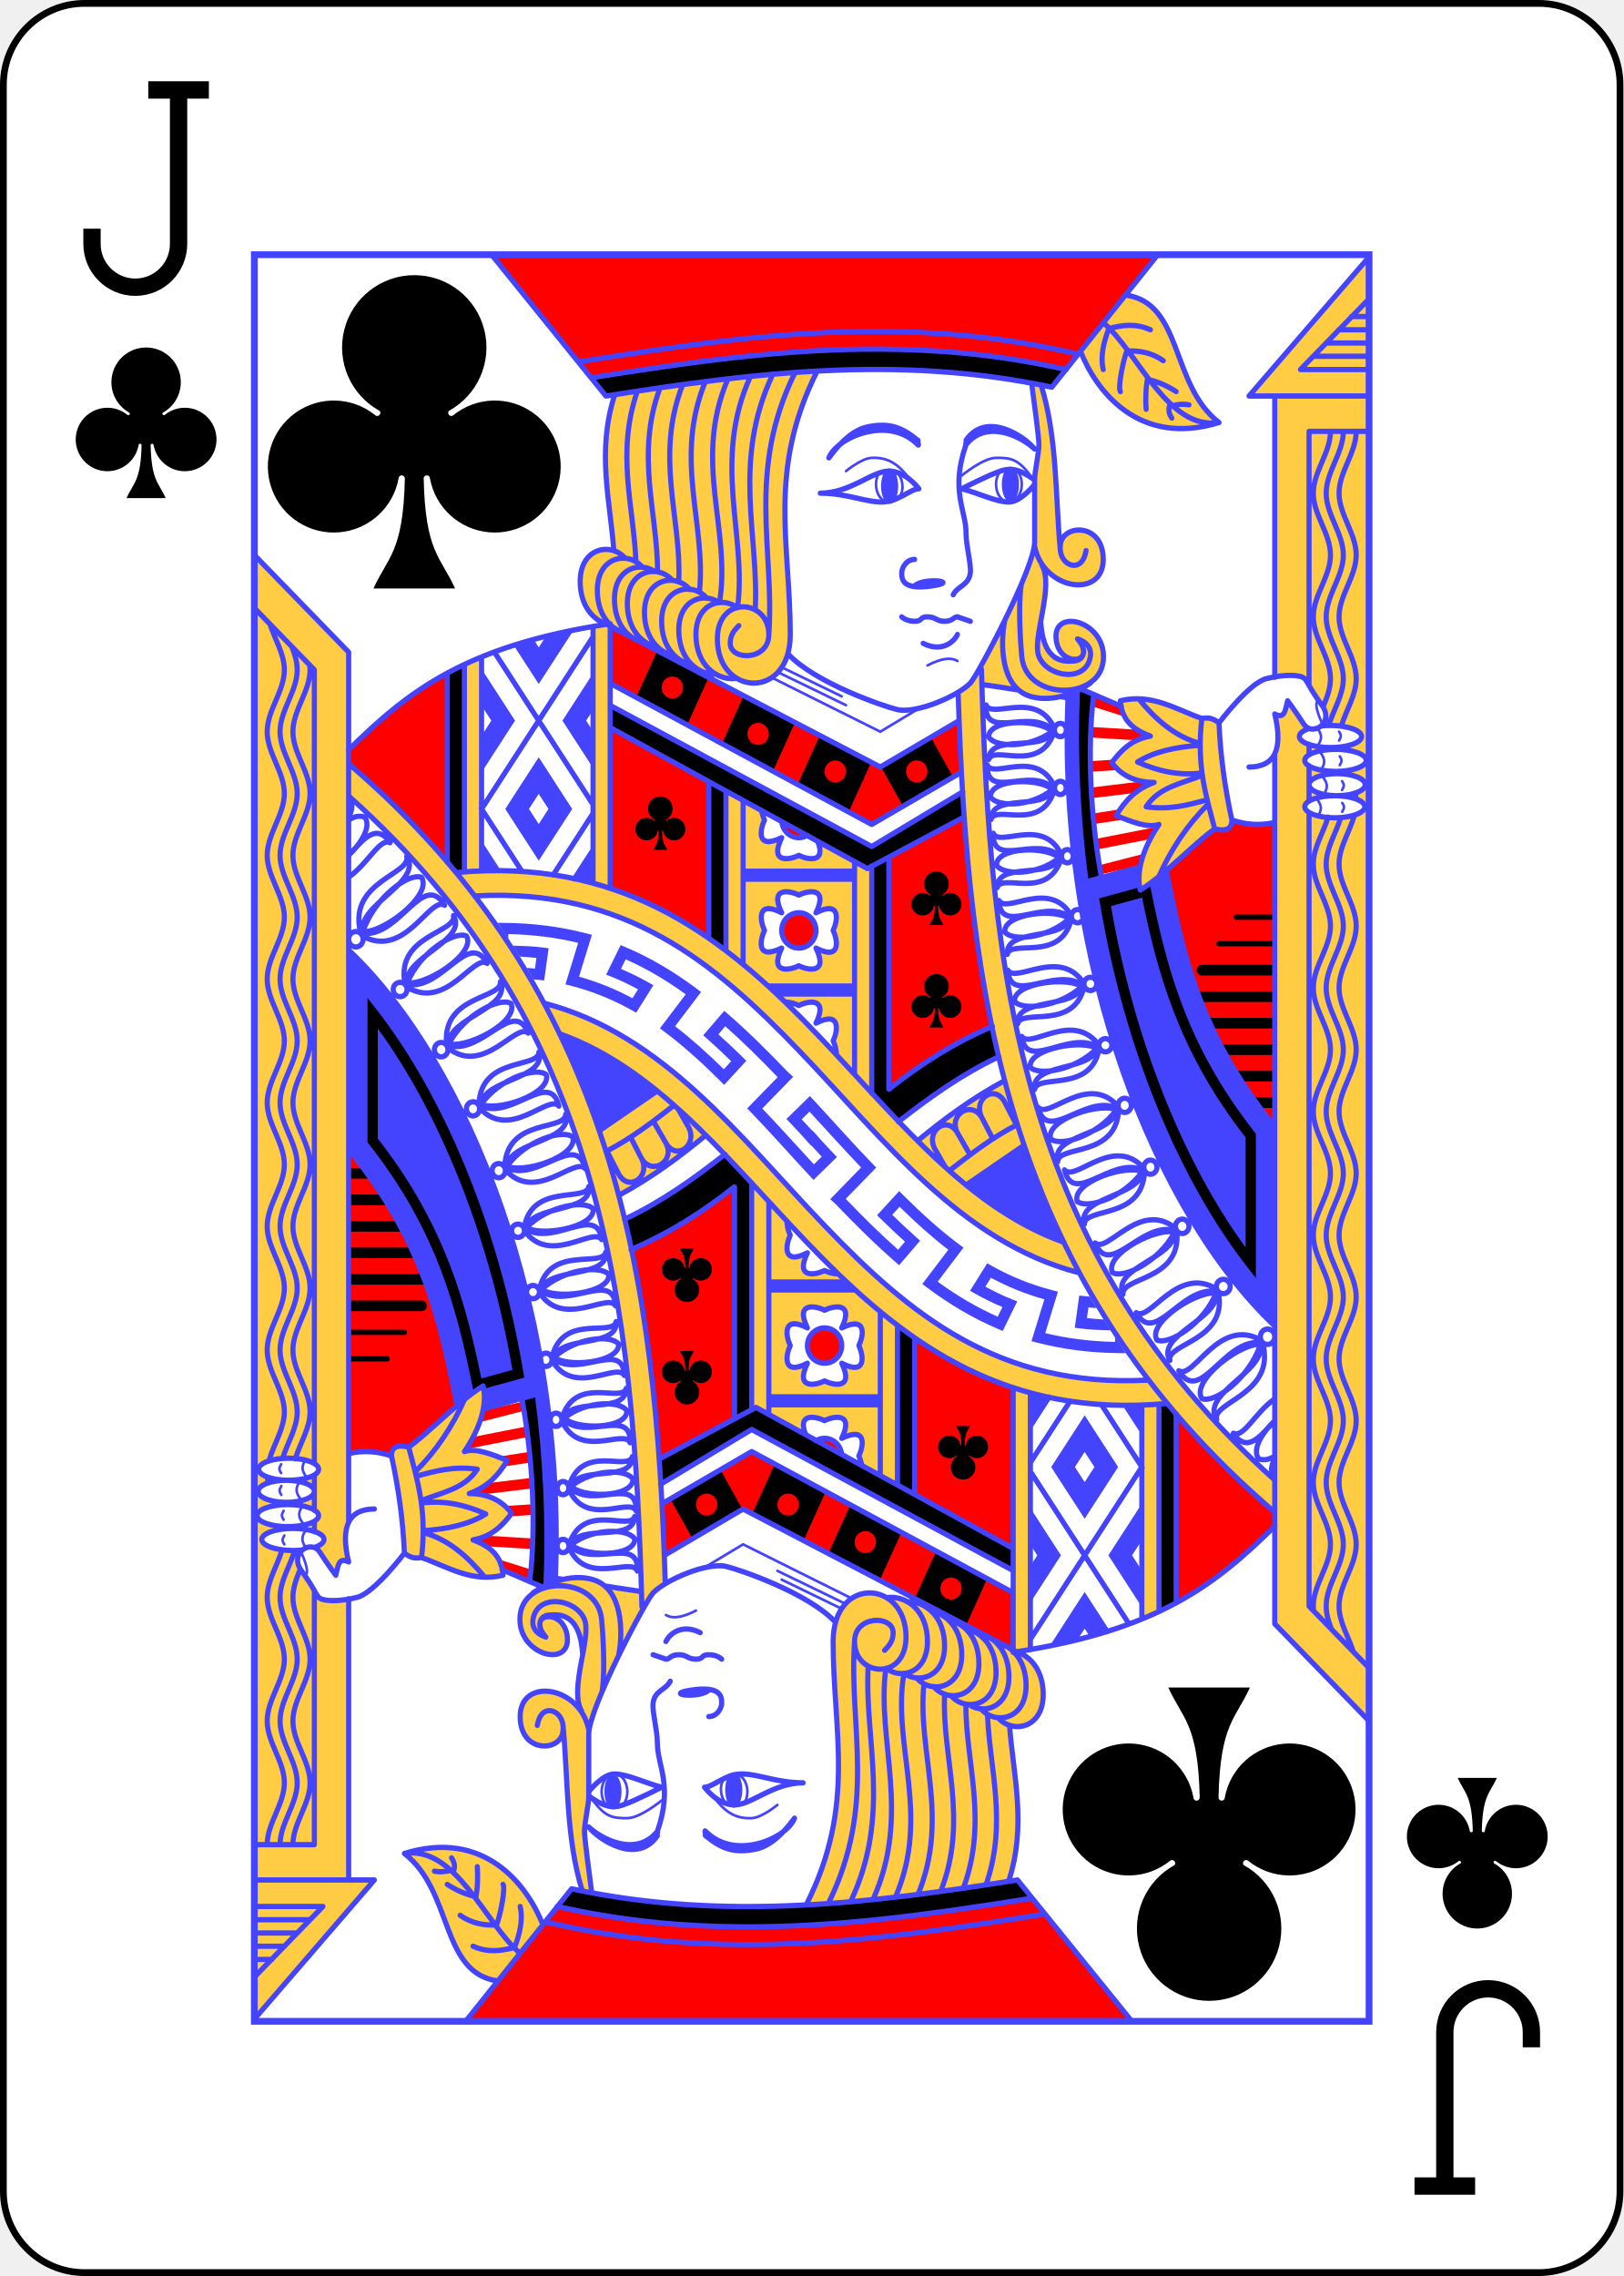
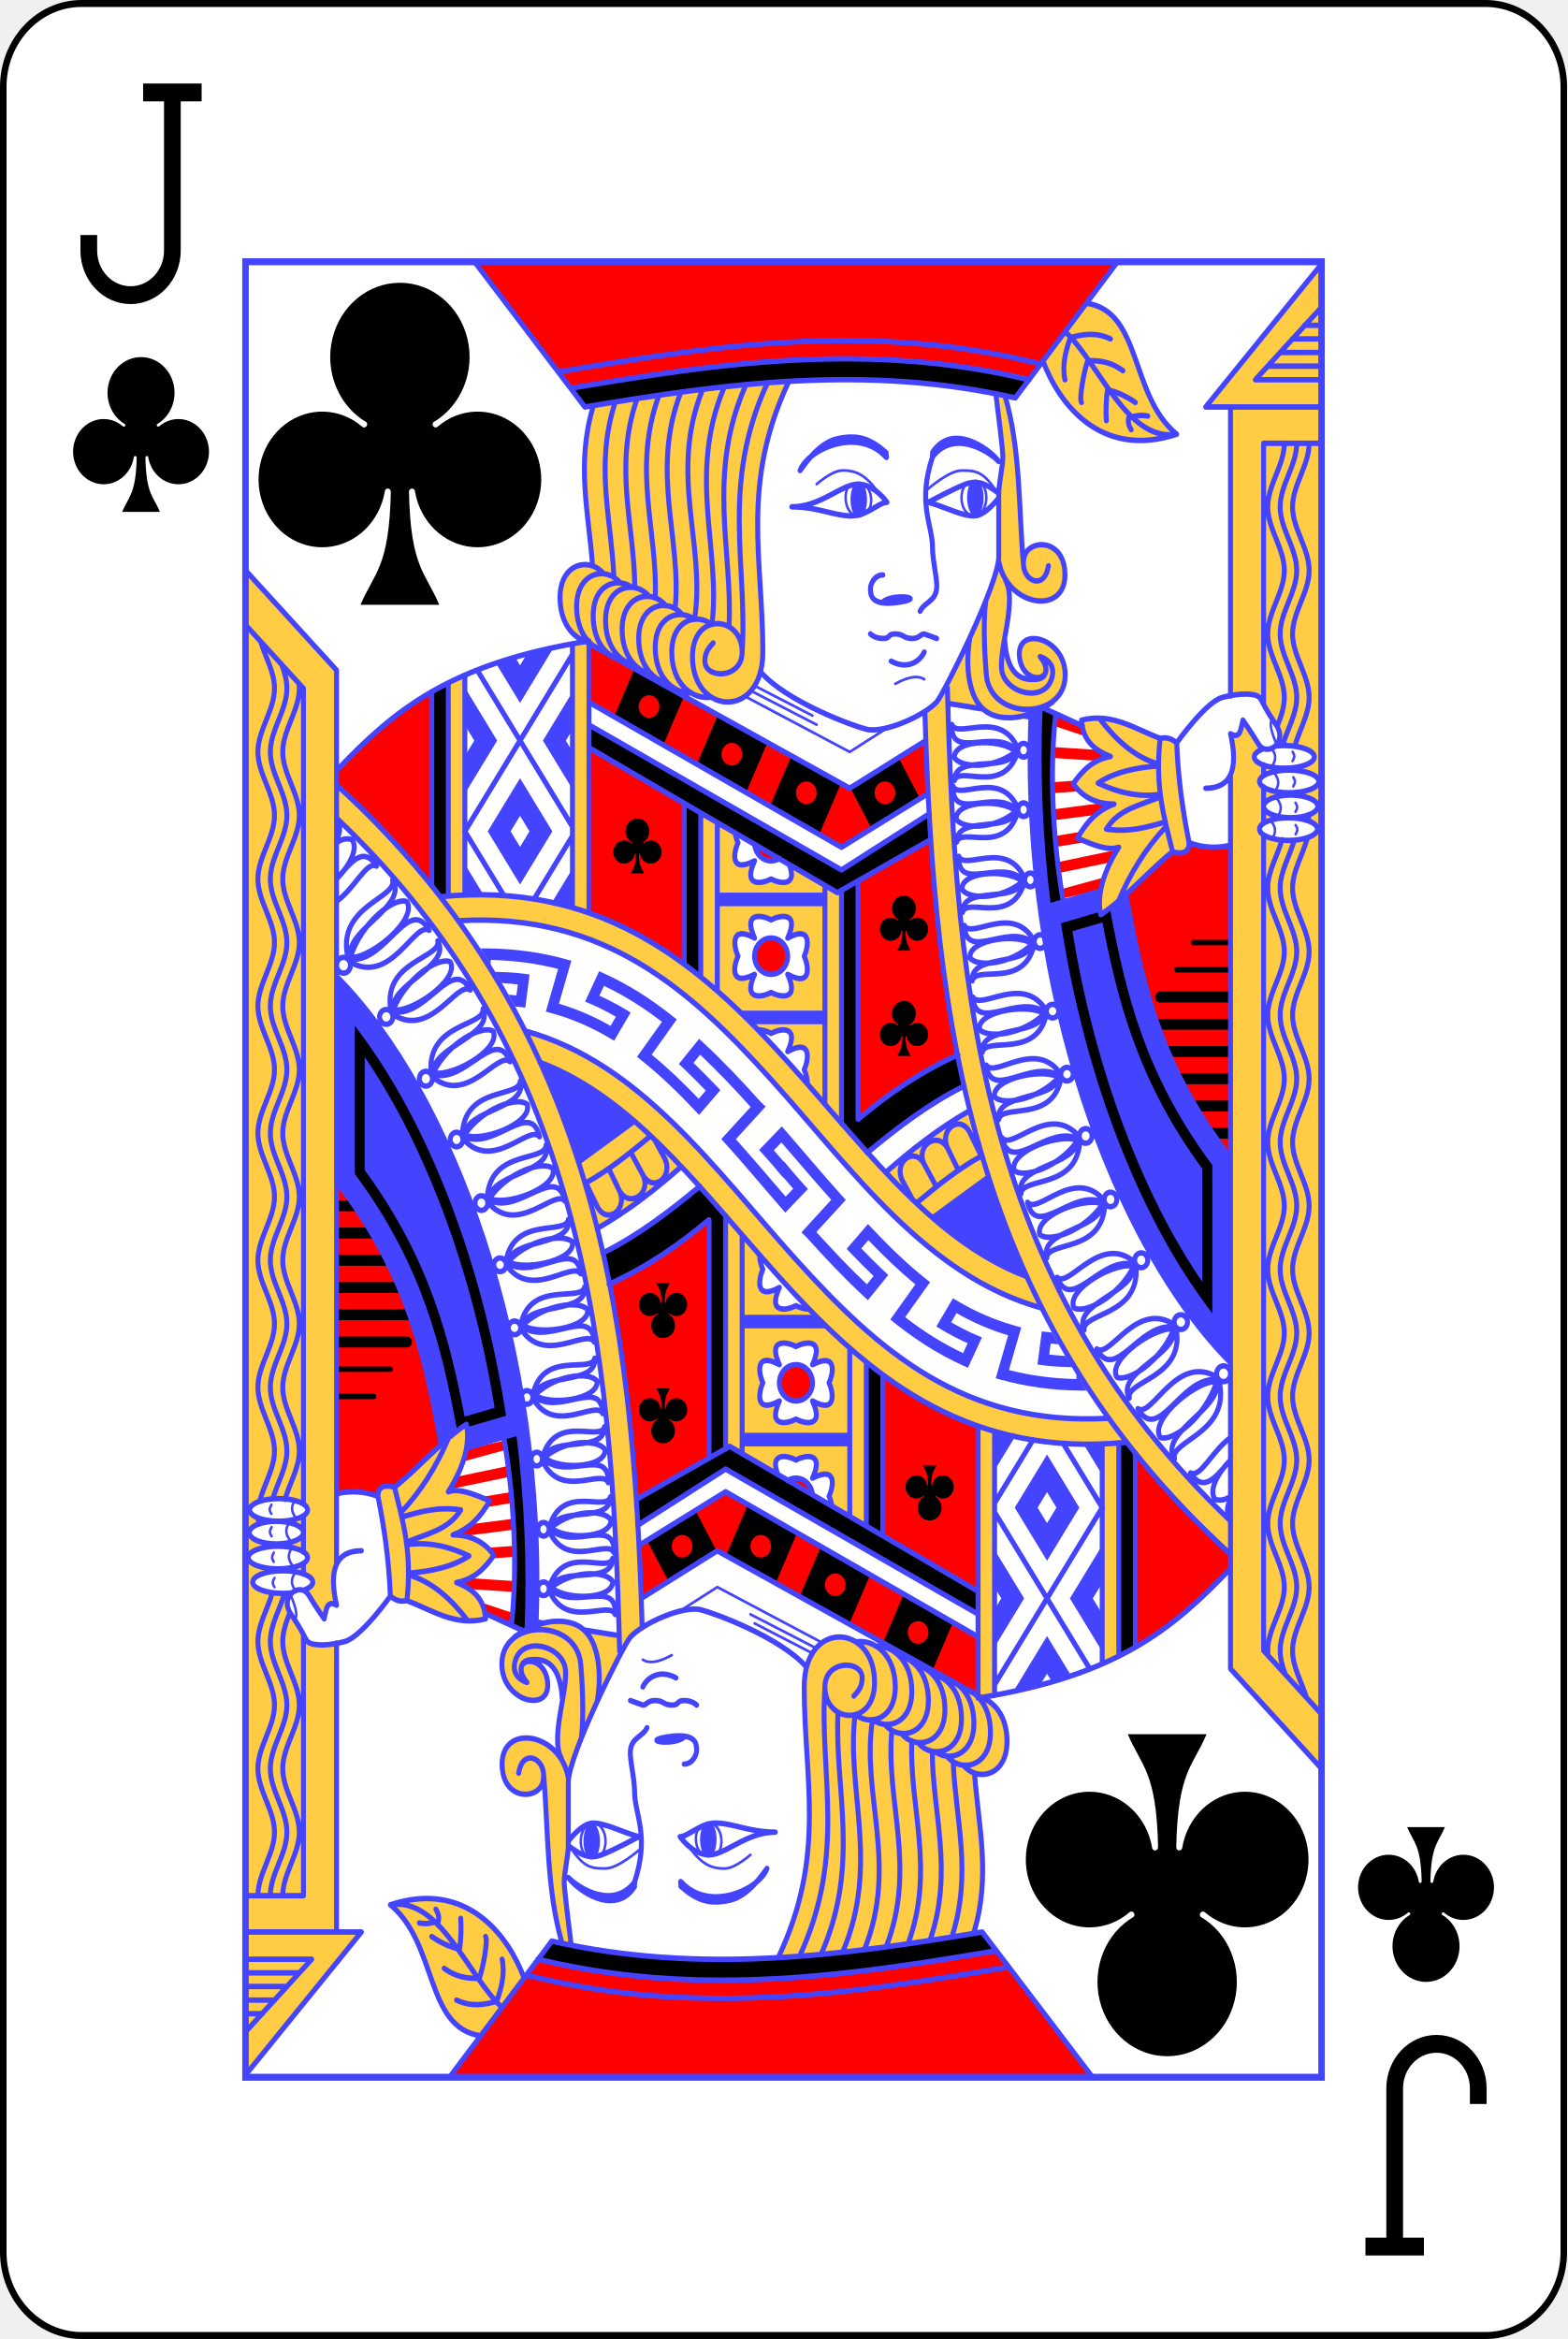
- <svg xmlns="http://www.w3.org/2000/svg" xmlns:xlink="http://www.w3.org/1999/xlink" class="card" face="JC" height="0.75in" preserveAspectRatio="none" viewBox="-120 -168 240 336" width="0.535in">
+ <svg xmlns="http://www.w3.org/2000/svg" xmlns:xlink="http://www.w3.org/1999/xlink" class="card" face="JC" height="1in" preserveAspectRatio="none" viewBox="-120 -168 240 336" width="0.67in">
  <defs>
    <rect id="XCJ" width="164.8" height="260.8" x="-82.4" y="-130.4" />
  </defs>
  <symbol id="VCJ" viewBox="-500 -500 1000 1000" preserveAspectRatio="xMinYMid">
    <path d="M50 -460L250 -460M150 -460L150 250A100 100 0 0 1 -250 250L-250 220" stroke="black" stroke-width="80" stroke-linecap="square" stroke-miterlimit="1.5" fill="none" />
  </symbol>
  <symbol id="SCJ" viewBox="-600 -600 1200 1200" preserveAspectRatio="xMinYMid">
    <path d="M30 150C35 385 85 400 130 500L-130 500C-85 400 -35 385 -30 150A10 10 0 0 0 -50 150A210 210 0 1 1 -124 -51A10 10 0 0 0 -110 -65A230 230 0 1 1 110 -65A10 10 0 0 0 124 -51A210 210 0 1 1 50 150A10 10 0 0 0 30 150Z" fill="black" />
  </symbol>
  <symbol id="CJ1" preserveAspectRatio="none" viewBox="0 0 1300 2000">
    <g transform="scale(-1,1)translate(-1300,0)">
      <path fill="#FC4" d="M0,2.5V1660l110,-110 -0.018,-126.234c105.296,-87.528 180.255,-182.163 233.801,-282.25 -1.872,3.513 -3.775,7.049 -5.742,10.635 139.339,-34.523 228.763,-151.939 326.875,-251.219 98.724,-99.899 202.374,-184.191 377.621,-174.982 7.526,-8.934 14.813,-17.827 21.885,-26.592 -4.277,-0.38 -8.507,-0.689 -12.711,-0.965 1.155,0.06 2.313,0.123 3.467,0.182l-0.381,-234.674c-6.481,-3.039 -12.977,-5.812 -19.758,-8.469l0.096,242.092c0.691,0.036 1.383,0.073 2.074,0.109 -159.047,-6.045 -265.297,63.26 -356.08,148.363 22.003,-20.658 44.856,-40.363 69.137,-58.227l-0.137,-180.627c-13.882,7.38 -27.815,14.802 -41.711,22.193 -0.636,3.926 -2.025,7.877 -3.418,10.664 5,10 10.599,34.355 -20,20 15,30 -10,25 -20,20 -9.483,4.741 -32.455,9.483 -22.014,-15.623l29.811,-16.09C643.528,663.861 614.288,679.411 585,695l-5.035,-2.801 0.258,256.52c-29.078,30.451 -58.047,60.053 -88.42,86.33 11.695,-10.162 23.153,-20.849 34.416,-31.988 -30.273,-24.218 -62.124,-47.482 -101.275,-67.924 -6.813,24.55 -14.315,48.867 -22.598,73.062l67.293,44.893 0.184,0.16c-34.985,27.602 -72.212,50.297 -113.846,64.631 95.578,-192 116.201,-403.263 123.262,-622.42 -17.428,-7.747 -13.268,-13.828 -27.006,-26.035 0.041,-0.67 0.071,-1.285 0.117,-1.984C431.014,428.206 390,348.455 390,325v-70c0,-10 -5,-30 -5,-40 0,-10 10,-80 10,-80l-10,5C363.674,200.667 366.173,265.689 360.268,329.611 360,304.999 310,301.729 310,345c0,37.916 49.696,36.786 71.482,5.906 -8.809,15.273 -2.759,42.101 1.586,64.871C380.073,463.281 354.797,460.347 345,460 338.205,459.759 334.498,456.651 333.396,452.396 337.372,463.072 362.419,459.759 365,435c3.774,-36.204 -60,-20 -55,25 1.226,11.03 7.257,19.357 15.369,24.953 0,0 34.631,25.047 69.631,15.047 5.769,-1.648 10.586,-4.383 14.627,-7.611 15.899,-2.121 31.18,-4.404 41.859,-5.875C441.169,824.334 402.388,1133.537 110,1387.199l-0.021,15.73 -0.119,-838.238c-4.802,-9.885 -4.813,-24.568 -0.006,-44.078v-0.541C97.595,526.439 97.524,513.807 95,505c0,0 -8.695,11.232 -18.695,26.232 -1.838,2.756 -4.227,4.45 -6.809,5.268l1.877,0.395c6.157,2.24 9.932,5.263 9.932,8.59 0,6.904 -16.254,12.5 -36.305,12.5 -20.051,0 -36.305,-5.596 -36.305,-12.5 0,-6.904 16.254,-12.5 36.305,-12.5 3.53,0 6.943,0.173 10.17,0.496l1.066,0.225C50.314,529.013 47.518,519.976 55,510c15,-20 16.464,-26.464 20,-30 4.147,-4.147 18.62,-4.842 34.848,-2.109L109.803,160H140ZM284.047,45.688C216.752,54.569 232.09,147.182 175,190 268.311,217.993 318.087,154.564 336.516,109.393ZM640,125c63.111,116.225 35,199.881 35,305 0,39.694 23.81,56.979 46.227,54.82 43.937,-3.506 110.424,-43.307 166.375,-66.15C905,414.024 920,397.306 920,370 920,360 915,329.999 880.729,334.992 885.775,268.892 906.967,202.614 865,125Zm249.127,293.311 -4.094,2.037 0.08,296.918c6.692,-2.108 13.377,-4.054 20.031,-5.891l-0.412,-290.592c-5.307,-0.83 -10.441,-1.647 -15.605,-2.473zM340,435c-2.607,2.939 -4.409,5.635 -5.553,8.07C335.618,440.293 337.494,437.506 340,435Zm-69.898,67.754C242.496,502.999 219.375,516.875 195,525c-5.603,-0.617 -10.988,-1.7 -20,5 -1.704,40.187 -7.501,76.003 -15,110 0.007,9.98 6.643,13.344 20,10 25.063,17.576 57.075,51.196 86.773,69.311C271.761,699.112 264.289,672.697 245,645c12.993,4.354 31.508,-2.847 50,-10C284.062,617.311 271.314,604.685 250.615,597.463 273.77,597.431 289.967,588.449 300,575c-10.786,-14.059 -23.418,-26.339 -45,-30 18.668,-6.676 33.492,-17.007 35,-40 -6.919,-1.633 -13.528,-2.303 -19.898,-2.246zM39.143,560A35.858,12.5 0 0 1 75,572.5 35.858,12.5 0 0 1 39.143,585 35.858,12.5 0 0 1 3.283,572.5 35.858,12.5 0 0 1 39.143,560Zm-1.885,27.5A32.742,12.5 0 0 1 70,600 32.742,12.5 0 0 1 37.258,612.5 32.742,12.5 0 0 1 4.516,600 32.742,12.5 0 0 1 37.258,587.5ZM40,612.5A35,12.5 0 0 1 75,625 35,12.5 0 0 1 40,637.5 35,12.5 0 0 1 5,625 35,12.5 0 0 1 40,612.5ZM650.322,721.221C655.391,721.25 661.25,723.125 665,725c10,-5 35,-10 20,20 30,-15 25,10 20,20 5,10 10.599,34.355 -20,20 15,30 -10,25 -20,20 -10,5 -35,10 -20,-20 -30,15 -25,-10 -20,-20 -5,-10 -10,-35 20,-20 -9.375,-18.75 -3.125,-23.828 5.322,-23.779zm0,125C655.391,846.25 661.25,848.125 665,850c3.933,-1.966 10.187,-3.932 15.414,-3.77l-14.746,14.529c0.951,-0.927 1.915,-1.84 2.869,-2.764 -4.868,4.706 -9.696,9.448 -14.488,14.221 0.146,-0.145 0.29,-0.292 0.436,-0.438l-33.262,32.771C621.282,899.512 623.141,893.719 625,890c-5,-10 -10,-35 20,-20 -9.375,-18.75 -3.125,-23.828 5.322,-23.779z" />
    </g>
  </symbol>
  <symbol id="CJ2" preserveAspectRatio="none" viewBox="0 0 1300 2000">
    <g transform="scale(-1,1)translate(-1300,0)">
      <path fill="red" d="M246.471 0L370 150C550.66 112.534 721.908 134.3 890 160L1023.334 0L246.471 0zM884.787 420.898L570 580L478.186 527.742C477.311 547.675 476.399 567.389 475.531 586.553L580 645L885.053 485.211L885 484.4L884.787 420.898zM1075.055 473.844L1075.32 687.189C1109.08 648.912 1146.956 612.04 1189.938 576.455L1190.027 559.941C1155.227 527.288 1121.143 497.912 1075.055 473.844zM320.646 499.514L289.023 509.168L284.645 523.051L322.646 511.449L320.646 499.514zM324.117 534.629L270.094 537.807L259.85 544.922L270.727 549.791L325.303 546.582L324.117 534.629zM884.986 535.115L770.229 596.584L769.914 773.785C804.764 750.445 842.746 730.781 885.102 717.271L884.986 535.115zM297.209 571.627C296.62 574.304 294.729 582.004 293.547 583.42L325.326 585.406L325.334 573.385L297.209 571.627zM293.547 583.42L292.908 583.381C293.076 583.756 293.296 583.72 293.547 583.42zM257.619 594.891C251.588 594.981 268.515 606.482 272.211 609.242L324.252 615.365L324.727 603.338L263.561 596.143C260.639 595.249 258.736 594.874 257.619 594.891zM290.627 627.969C303.058 631.627 278.648 639.283 284.449 639.176L321.365 644.721L322.834 632.807L290.627 627.969zM472.061 636.488C466.166 717.611 456.427 797.028 439.416 874.025C484.625 892.37 523.754 916.873 559.771 944.51L559.783 681.676L472.061 636.488zM160 640C143.42 645.561 126.963 646.415 110.311 642.5L110.156 986.6C198.984 880.847 217.435 789.003 236.426 697.018C216.343 680.41 196.64 661.669 180 650C166.643 653.344 160.007 649.98 160 640zM684.895 642.074L654.932 657.285C657.889 659.011 661.329 660 665 660C675.345 660 683.857 652.145 684.895 642.074zM247.631 647.906L254.496 661.428L318.041 673.523L318.938 661.48L247.631 647.906zM262.609 678.219L266.17 691.477L313.281 701.51L315.637 691.475L262.609 678.219zM665 745A20 20 0 0 0 645 765A20 20 0 0 0 665 785A20 20 0 0 0 685 765A20 20 0 0 0 665 745z" />
    </g>
  </symbol>
  <symbol id="CJ3" preserveAspectRatio="none" viewBox="0 0 1300 2000">
    <g transform="scale(-1,1)translate(-1300,0)">
      <path fill="#44F" d="M599.754,695h130.337l-0.205,15H600.164ZM599.754,825h103.859l-15.189,15h-87.849zM905.094,474.104l-0.1,41.316 8.055,12.08 -8.111,12.168 -0.1,41.611 35.854,-53.779zM1034.615,469.539 995.975,527.5 1035,586.037 1034.863,544.369 1023.617,527.5 1034.752,510.799ZM927.453,424.717l40.881,61.32 29.141,-43.711 -23.674,-5.953 -5.467,8.201 -7.668,-11.506zM968.334,568.963 929.309,627.5 968.334,686.037 987.846,656.77 1007.357,627.5 987.846,598.23Zm0,41.463 0.375,0.562 11.006,16.512 -11.006,16.512 -0.375,0.562L956.951,627.5ZM904.986,711.417c6.917,-1.744 13.964,-3.413 21.508,-4.781l-21.22,-31.594zM1016.282,697.266 1035,668.943l0.136,28.572c-6.24,-0.106 -12.531,-0.21 -18.854,-0.249zM355.942,1117.82c17.996,-36.037 33.178,-72.46 46.355,-109.484l67.413,44.868c-34.97,27.774 -72.264,50.526 -113.768,64.617zM998.835,782.289c-12.064,0.257 -24.521,0.617 -35.749,2.09l-6.264,0.822 5.176,36.404 5.926,-0.549c2.12,-0.196 4.247,-0.385 6.382,-0.564l7.837,-13.064c-3.163,0.24 -6.295,0.505 -9.424,0.771l-1.711,-12.023c6.353,-0.703 12.818,-1.261 19.418,-1.62l25.792,-38.153 -6.244,0.031c-35.369,0.173 -67.446,4.464 -97.201,11.936l-6.443,1.617 15.004,47.361c-22.248,6.063 -42.873,14.283 -62.326,24.422l-6.484,-10.062c10.007,-5.255 20.196,-10.129 30.734,-14.184l6.453,-2.482 -16.92,-33.457 -5.346,2.197c-29.992,12.327 -57.417,28.353 -83.215,47.127L779,834.713l30.283,38.77c-19.261,14.385 -37.967,30.71 -56.785,48.676l-8.586,-9.092c9.248,-8.733 18.515,-17.2 27.775,-25.191l4.789,-4.133 -24.512,-27.721 -4.666,3.934c-23.766,20.027 -46.627,42.187 -69.652,65.48l-6.053,5.275 36.041,35.895c-19.627,19.928 -39.408,41.356 -60.193,63.215l-9.139,-8.662c5.407,-5.58 10.742,-11.155 15.857,-16.631l4.268,-4.566 -9.135,-8.533 -4.266,4.566c-6.536,6.996 -13.086,13.999 -20.012,20.99l-4.496,4.539 27.387,25.959 4.301,-4.496c24.08,-25.18 46.478,-49.853 68.615,-72.064l4.412,-4.428 -35.529,-35.387c20.304,-20.457 40.44,-39.891 61.051,-57.586l8.035,9.088c-9.373,8.221 -18.736,16.745 -28.057,25.664l-4.486,4.293 25.793,27.316 4.547,-4.398c21.802,-21.086 43.159,-39.847 65.184,-55.799l5.25,-3.803 -30.105,-38.541c21.998,-15.54 45.136,-28.915 70.021,-39.631l5.494,10.865c-10.953,4.536 -21.63,9.585 -31.916,15.238l-5.875,3.229 20.051,31.104 5.096,-2.771c21.955,-11.94 45.269,-21.298 70.961,-27.719l6.451,-1.611 -14.881,-46.979c25.176,-5.853 52.104,-9.35 81.473,-9.92l0.029,5.027M-10,1670 110,1550M340,490c3.259,72.689 0.133,146.002 -10,220l-63.003,-16.796c1.771,9.448 1.717,18.248 -0.224,26.106 -10.168,-6.202 -20.607,-14.221 -30.633,-22.529 -18.706,92.222 -37.156,184.066 -125.984,289.528l0.005,225.474C248.841,1085.098 364.64,805.808 350.936,497.821M428.258,260a10,20 0 0 1 -10,20 10,20 0 0 1 -10,-20 10,20 0 0 1 10,-20 10,20 0 0 1 10,20zM569.129,262.032a10,20 0 0 1 -10,20 10,20 0 0 1 -10,-20 10,20 0 0 1 10,-20 10,20 0 0 1 10,20z" />
    </g>
  </symbol>
  <symbol id="CJ4" preserveAspectRatio="none" viewBox="0 0 1300 2000">
    <g transform="scale(-1,1)translate(-1300,0)">
      <path fill="black" d="M585,695 472.144,635.82c0.731,-9.553 1.333,-18.454 1.721,-27.602L580,670 885.039,509.676l-0.052,25.052zM439.549,873.41c-2.199,11.53 -4.911,23.275 -7.841,34.769 43.85,19.867 81.12,46.098 116.906,73.455 10.373,-10.761 21.013,-21.807 31.527,-32.624l-0.117,-256.779 -20.258,-10.249 0.006,262.529C523.754,916.873 484.625,892.371 439.549,873.41ZM750.265,787.769l-0.604,-180.377 20.091,-10.554 0.412,176.779c-6.544,4.531 -13.14,9.182 -19.899,14.152zM1075.185,473.913c-6.31,-3.433 -13.043,-6.744 -20.117,-9.89l-0.189,234.525c2.932,0.357 6.003,0.605 9.371,1.009 3.682,-3.877 7.134,-7.871 10.693,-11.942zM330,710c10.133,-73.998 13.259,-147.311 10,-220l-18.949,7.817c0.592,4.488 1.123,9.058 1.597,13.631 6.125,64.647 0.077,137.84 -10.633,193.869zM110.427,966h16.215l9.031,-12h-25.041zM110.222,936h38.588L155,924h-45.599zM110.304,876h72.578l4.926,-12h-78.084zM110.427,906h56.65l6.158,-12h-63.013zM110.304,846h85.714l4.516,-12h-90.23zM110.885,816H195c3.347,0.047 6.085,-2.653 6.085,-6 0,-3.347 -2.739,-6.047 -6.085,-6h-84.696zM110.014,783H175c4.057,0.057 4.057,-6.057 0,-6h-64.986zM110.014,753H155c4.057,0.057 4.057,-6.057 0,-6h-45.567zM255.631,712.936l-1.301,6.197C236.571,803.793 214.141,893.827 133.34,993.469L132,995.121v163.473l10.682,-13.32c76.408,-95.292 141.945,-241.845 171.152,-411.162l0.934,-5.404zm9.094,14.846L301,737.455C273.075,894.628 213.409,1031.523 144,1123.869V999.309c79.262,-98.449 103.144,-188.695 120.725,-271.527zM754.336,552.862l-25.055,-53.688 -59.849,30.324 25.747,55.172M712.5,530c6.904,0 12.5,5.596 12.5,12.5 0,6.904 -5.596,12.5 -12.5,12.5 -6.904,0 -12.5,-5.596 -12.5,-12.5 0,-6.904 5.596,-12.5 12.5,-12.5zM770.068,478.361l25.159,53.913 59.387,-31.313 -24.425,-52.34zM812.5,477.5c6.904,0 12.5,5.596 12.5,12.5 0,6.904 -5.596,12.5 -12.5,12.5 -6.904,0 -12.5,-5.596 -12.5,-12.5 0,-6.904 5.596,-12.5 12.5,-12.5zM580.725,574.767l26.03,55.778 59.723,-30.594 -26.014,-55.745zM622.5,572.5c6.904,0 12.5,5.596 12.5,12.5 0,6.904 -5.596,12.5 -12.5,12.5 -6.904,0 -12.5,-5.596 -12.5,-12.5 0,-6.904 5.596,-12.5 12.5,-12.5zM510.928,546.504l-25.942,45.228 58.425,32.917 25.905,-45.162zm26.793,31.301c3.974,5.645 2.619,13.443 -3.026,17.417 -5.645,3.974 -13.443,2.619 -17.417,-3.026 -3.974,-5.645 -2.619,-13.443 3.026,-17.417 5.645,-3.974 13.443,-2.619 17.417,3.026zM906.793,139.3l-13.317,-2.036C788.176,121.164 680.547,106.362 569.412,106.902c-66.681,0.324 -134.623,6.172 -204.082,20.576l-12.119,2.405L370,150c180.66,-37.466 351.908,-15.7 520,10L906.937,139.675 1040,-20" />
    </g>
  </symbol>
  <symbol id="CJ5" preserveAspectRatio="none" viewBox="0 0 1300 2000">
    <g transform="scale(-1,1)translate(-1300,0)">
      <path stroke="#44F" stroke-linecap="round" stroke-linejoin="round" stroke-width="6" fill="none" d="M921.558,121.325l-25.06,-3.831C790.986,101.362 682.195,86.319 569.248,86.885 501.48,87.224 432.215,93.183 361.268,107.896l-22.184,4.6M425,415c5,25 5,75 -30,85 -35,10 -70,-15 -70,-15M110,478.448V160M7.4505806e-8,1660 110,1550V565.476M109.952,1423.791C424.079,1162.69 468.218,839.167 479.238,495.464M355.727,1118.101C598.778,1034.369 691.652,666.23 1063.973,699.43M337.798,1152.659C477.381,1117.627 566.804,1000.211 664.916,900.932 763.64,801.032 867.291,716.741 1042.07,725.935M452.012,469.223C442.44,813.792 407.376,1129.21 110,1387.2M1075,473.933v213.595M1055,464.08V698.413M1035,455.46V697.397M905,420.772V711.33M885,417.693V717.28M888.351,418.243C1053.687,443.043 1120.384,493.996 1190.053,560.563M411.109,985.253c28.188,14.13 52.952,32.587 77.586,51.208M425.075,935.134c39.019,20.444 70.871,43.709 100.957,67.668M431.664,907.977c43.893,20.069 81.163,46.299 117.275,73.608M439.2,873.673c45.425,18.698 84.554,43.2 120.342,70.782M475.757,586.08 580,645 885.052,485.211M473.693,607.988 580,670 885.077,510.198M472.061,636.489 585,695 884.973,535.337M560,682.157V944.565M580,692.027V949.354M600,686.947V927.439M730,617.816V803.492M750,607.245v180.717M770,596.88v176.713M478.285,527.592 570,580 889.196,418.274M685,765a20,20 0 0 0 -20,-20 20,20 0 0 0 -20,20 20,20 0 0 0 20,20 20,20 0 0 0 20,-20v0M645,745c-15,-30 10,-25 20,-20 10,-5 35,-10 20,20 30,-15 25,10 20,20 5,10 10.599,34.355 -20,20 15,30 -10,25 -20,20 -10,5 -35,10 -20,-20 -30,15 -25,-10 -20,-20 -5,-10 -10,-35 20,-20v0M621.222,904.551C621.281,899.512 623.141,893.719 625,890c-5,-10 -10,-35 20,-20 -15,-30 10,-25 20,-20 3.933,-1.966 10.186,-3.933 15.413,-3.77M654.932,657.285C657.889,659.011 661.329,660 665,660c10.345,0 18.856,-7.855 19.894,-17.926M708.47,629.032C707.858,633.057 706.429,637.142 705,640c5,10 10.599,34.355 -20,20 15,30 -10,25 -20,20 -9.483,4.741 -32.455,9.483 -22.013,-15.623M402.493,1008.329l67.145,44.763M905.363,433.044l129.765,194.647M1035.361,626.959l-47.642,71.463M905.819,633.729l45.682,68.523M1019.995,450.008C981.781,507.328 942.838,565.743 905.982,621.026M905.55,674.789l21.318,31.977M1016.166,697.213 1035,668.963M438.925,1000.675l12.606,-23.725c12.105,-20.216 39.571,-3.424 28.547,17.131l-14.461,24.478M480.078,994.081c12.105,-20.216 37.365,-2.357 26.341,18.198l-12.107,20.494M411.109,985.253l14.081,-26.502c12.105,-20.216 37.365,-2.356 26.341,18.198M70,487.069V200H1.1920929e-6M70,566.092V554.187M70,618.432V578.407M-1.4901161e-7,1600 70,1530V631.363M2.9802322e-7,160H140L0,2.5M0,130H80L-1.1920929e-6,50M315,895a7.5,7.5 0 0 1 -7.5,7.5 7.5,7.5 0 0 1 -7.5,-7.5 7.5,7.5 0 0 1 7.5,-7.5 7.5,7.5 0 0 1 7.5,7.5v0M315,895c30,-40 80,5 90,-10M315,900c9.92,49.006 72.409,27.159 75,45M317.967,896.204C350.854,878.304 400,925 405,885M390,945C395,915 323.67,924.636 317.582,898.758 342.271,923.29 385,930 395,920M395,920c4.031,-20.98 -63.401,-33.217 -80,-20M332.448,825.126a7.46,7.5 0 0 1 -7.022,7.916 7.46,7.5 0 0 1 -7.874,-7.059 7.46,7.5 0 0 1 7.022,-7.916 7.46,7.5 0 0 1 7.874,7.059v0M332.448,825.126C359.967,783.477 412.179,825.547 421.257,810M332.732,830.118c12.637,48.359 73.452,22.978 77.039,40.641M335.463,826.158C367.105,806.409 418.565,850.22 421.257,810M409.771,870.759c3.26,-30.237 -67.029,-16.541 -74.545,-42.029 25.912,23.081 68.727,27.339 78.089,16.784M413.316,845.514c2.811,-21.176 -64.85,-29.54 -80.583,-15.396M347.101,748.305a7.124,7.5 0 0 1 -6.53,8.077 7.124,7.5 0 0 1 -7.673,-6.874 7.124,7.5 0 0 1 6.53,-8.077 7.124,7.5 0 0 1 7.673,6.874v0M347.101,748.305c25.358,-42.277 76.13,-1.433 84.456,-17.186M347.482,753.289c13.127,48.052 70.631,21.264 74.443,38.839M350.003,749.266c29.776,-20.479 79.868,22.124 81.555,-18.148M421.926,792.128c2.449,-30.304 -64.357,-14.978 -72.093,-40.284 25.246,22.473 66.216,25.734 74.922,14.964M424.755,766.808c2.218,-21.236 -62.563,-28.025 -77.273,-13.519M358.61,679.76a6.852,7.5 0 0 1 -5.624,8.638 6.852,7.5 0 0 1 -7.892,-6.155 6.852,7.5 0 0 1 5.624,-8.638 6.852,7.5 0 0 1 7.892,6.155v0M358.61,679.76C379.592,635.345 431.45,671.448 438.192,655M359.366,684.691c16.35,46.688 69.351,14.799 74.384,31.965M361.466,680.455C388.391,657.359 439.736,695.276 438.192,655M433.751,716.655c-0.032,-30.414 -62.847,-9.104 -72.245,-33.617 25.956,20.107 65.471,19.651 72.969,8.134M434.475,691.172c0.459,-21.358 -62.151,-22.264 -75.108,-6.482M366.668,602.411a6.762,7.5 0 0 1 -5.549,8.638 6.762,7.5 0 0 1 -7.788,-6.155 6.762,7.5 0 0 1 5.549,-8.638 6.762,7.5 0 0 1 7.788,6.155v0M366.668,602.411c20.705,-44.414 71.877,-8.311 78.53,-24.76M367.415,607.342c16.134,46.688 68.434,14.799 73.4,31.965M369.486,603.107c26.57,-23.096 77.235,14.821 75.712,-25.455M440.815,639.307c-0.031,-30.414 -62.016,-9.104 -71.29,-33.617 25.613,20.107 64.605,19.651 72.004,8.134M441.53,613.824c0.453,-21.358 -61.329,-22.264 -74.115,-6.482M366.798,536.693a6.924,7.5 0 0 1 -5.482,8.789 6.924,7.5 0 0 1 -8.114,-5.938 6.924,7.5 0 0 1 5.482,-8.789 6.924,7.5 0 0 1 8.114,5.938v0M366.798,536.693c20.172,-44.973 73.387,-10.296 79.819,-26.923M367.675,541.602c17.59,46.227 70.395,12.902 75.874,29.925M369.698,537.311c26.667,-23.823 79.405,12.68 76.918,-27.541M443.549,571.527c-0.732,-30.403 -63.693,-7.386 -73.751,-31.635 26.682,19.392 66.587,17.859 73.896,6.14M443.694,546.033c-0.028,-21.364 -63.293,-20.561 -76.019,-4.43M292.672,964.013a7.73,8.033 0 0 1 -8.614,6.994 7.73,8.033 0 0 1 -6.73,-8.952 7.73,8.033 0 0 1 8.614,-6.994 7.73,8.033 0 0 1 6.73,8.952v0M292.672,964.013c35.714,-38.606 81.208,15.762 93.322,1.121M292.044,969.328c3.99,53.393 70.658,38.328 71.067,57.632M295.556,965.68c35.891,-14.734 80.297,41.325 90.438,-0.546M363.111,1026.96c8.884,-31.239 -65.294,-30.31 -68.269,-58.615 22.173,29.303 65.039,42.016 76.525,32.691M371.367,1001.036c6.76,-21.777 -60.682,-43.591 -79.323,-31.708M262.606,1034.063a7.673,8.013 0 0 1 -8.611,6.894 7.673,8.013 0 0 1 -6.601,-8.994 7.673,8.013 0 0 1 8.611,-6.894 7.673,8.013 0 0 1 6.601,8.994v0M262.606,1034.063c35.786,-38.169 80.465,16.492 92.617,2.003M261.936,1039.359c3.494,53.295 69.797,38.901 70.034,58.16M265.454,1035.753c35.752,-14.356 79.338,41.981 89.769,0.313M331.971,1097.518c9.091,-31.076 -64.543,-30.852 -67.249,-59.113 21.752,29.439 64.188,42.526 75.67,33.333M340.392,1071.738c6.9,-21.658 -59.849,-44.056 -78.455,-32.38M225.491,1102.246a7.898,8.152 0 0 1 -9.769,5.591 7.898,8.152 0 0 1 -5.417,-10.083 7.898,8.152 0 0 1 9.769,-5.591 7.898,8.152 0 0 1 5.417,10.082v0M225.491,1102.246c41.975,-32.813 79.539,29.179 94.014,16.5M224.041,1107.47c-4.174,54.177 65.425,50.06 62.873,69.478M228.146,1104.392c38.486,-8.856 74.694,54.653 91.36,14.353M286.914,1176.948c13.765,-29.85 -61.243,-41.14 -59.898,-70.002 17.877,33.026 59.188,52.832 72.213,45.377M299.228,1152.323c10.167,-20.715 -54.549,-53.693 -75.187,-44.852M177.494,1171.167a8.084,8.122 0 0 1 -10.525,4.484 8.084,8.122 0 0 1 -4.463,-10.574 8.084,8.122 0 0 1 10.525,-4.484 8.084,8.122 0 0 1 4.463,10.574v0M177.494,1171.167c46.141,-27.976 77.917,37.499 93.971,26.5M175.474,1176.186c-9.891,53.225 61.377,56.663 56.757,75.625M179.973,1173.58c40.094,-4.617 70.332,62.213 91.492,24.087M232.231,1251.811c17.119,-28.087 -58.05,-47.373 -53.675,-75.823 14.756,34.651 54.74,58.735 68.774,52.755M247.329,1228.744c12.506,-19.426 -49.929,-59.087 -71.856,-52.557M126.003,1228.766a8.414,8.715 0 0 1 -11.224,4.094 8.414,8.715 0 0 1 -3.952,-11.625 8.414,8.715 0 0 1 11.224,-4.093 8.414,8.715 0 0 1 3.952,11.625v0M126.003,1228.766c49.745,-26.853 78.519,45.407 95.909,34.709M123.579,1234.005c-13.721,56.334 60.095,64.816 54.068,84.812M128.422,1231.516c41.952,-2.244 69.039,71.364 93.49,31.959M177.647,1318.817c19.603,-28.926 -57.24,-54.644 -50.853,-84.816 13.087,38.103 53.066,66.588 68.032,61.13M194.826,1295.13c14.25,-19.961 -48.045,-66.641 -71.247,-61.125M110.323,1212.531C248.864,1085.094 364.673,805.728 350.93,497.689M128.501,1363.393C136.699,1353.801 126.187,1335.136 110,1320M110,1360c7.738,5.039 13.609,4.707 18.501,3.393M110,1385c5.306,-6.524 4.355,-12.857 1.003,-19.872M110,1320c17.689,18.562 31.778,36.964 48.471,14.665M110.704,1295.793c22.171,15.196 35.716,44.344 47.538,38.425M110.313,986.836C198.985,880.847 217.434,789.003 236.453,697.044M15,200c0,24.267 20,45.733 20,70 0,24.267 -20,45.733 -20,70M17.257,634.906C22.489,653.366 35,670.807 35,690c0,24.267 -20,45.733 -20,70M16.199,609.324c-0.448,2.082 -0.786,4.178 -0.988,6.295M15,340c0,24.267 20,45.733 20,70 0,24.267 -20,45.733 -20,70 0,18.667 11.834,35.676 17.296,53.577M15,760c0,24.267 20,45.733 20,70 0,24.267 -20,45.733 -20,70 0,24.267 20,45.733 20,70 0,24.267 -20,45.733 -20,70 0,24.267 20,45.733 20,70 0,24.267 -20,45.733 -20,70 0,24.267 20,45.733 20,70 0,24.267 -20,45.733 -20,70 0,24.267 20,45.733 20,70 0,24.267 -20,45.733 -20,70 0,24.267 20,45.733 20,70 0,17.992 -10.994,34.445 -16.68,51.641M30,200c0,24.267 20,45.733 20,70 0,24.267 -20,45.733 -20,70M33.147,637.832C38.78,655.219 50,671.824 50,690c0,24.267 -20,45.733 -20,70M30,340c0,24.267 20,45.733 20,70 0,24.267 -20,45.733 -20,70 0,18.209 11.261,34.842 16.883,52.264M30,760c0,24.267 20,45.733 20,70 0,24.267 -20,45.733 -20,70 0,24.267 20,45.733 20,70 0,24.267 -20,45.733 -20,70 0,24.267 20,45.733 20,70 0,24.267 -20,45.733 -20,70 0,24.267 20,45.733 20,70 0,24.267 -20,45.733 -20,70 0,24.267 20,45.733 20,70 0,24.267 -20,45.733 -20,70 0,24.267 20,45.733 20,70 0,8.743 -2.596,17.123 -5.918,25.401M45,200c0,24.267 20,45.733 20,70 0,24.267 -20,45.733 -20,70M47.774,636.652C53.267,654.469 65,671.413 65,690c0,24.267 -20,45.733 -20,70M45,340c0,24.267 20,45.733 20,70 0,24.267 -20,45.733 -20,70 0,11.029 4.131,21.479 8.638,31.876M45,760c0,24.267 20,45.733 20,70 0,24.267 -20,45.733 -20,70 0,24.267 20,45.733 20,70 0,24.267 -20,45.733 -20,70 0,24.267 20,45.733 20,70 0,24.267 -20,45.733 -20,70 0,24.267 20,45.733 20,70 0,24.267 -20,45.733 -20,70 0,24.267 20,45.733 20,70 0,24.267 -20,45.733 -20,70 0,24.267 20,45.733 20,70 0,1.502 -0.077,2.993 -0.22,4.475M9.747479e-5,115H64.039M3.2732335e-4,100H48.851M-3.7619512e-4,85 35.304,85M3.2874958e-5,70H20.525M140,580c-29.951,-0.016 -40.027,-19.94 -30,-60 -12.409,6.549 -12.465,-6.157 -15,-15 0,0 -8.695,11.232 -18.695,26.232C66.305,546.232 40,530 55,510c15,-20 16.464,-26.464 20,-30 5,-5 25,-5 45,0 20,5 55,50 55,50 -1.704,40.187 -7.501,76.003 -15,110 -16.58,5.561 -33.036,6.416 -49.377,2.902M71.373,536.894c6.157,2.24 9.933,5.263 9.933,8.591 0,6.904 -16.254,12.5 -36.305,12.5 -20.051,0 -36.305,-5.596 -36.305,-12.5 0,-6.904 16.254,-12.5 36.305,-12.5 3.53,0 6.943,0.173 10.17,0.497M75,572.5A35.858,12.5 0 0 1 39.142,585 35.858,12.5 0 0 1 3.284,572.5 35.858,12.5 0 0 1 39.142,560 35.858,12.5 0 0 1 75,572.5v0M70,600A32.742,12.5 0 0 1 37.258,612.5 32.742,12.5 0 0 1 4.516,600 32.742,12.5 0 0 1 37.258,587.5 32.742,12.5 0 0 1 70,600v0M75,625A35,12.5 0 0 1 40,637.5 35,12.5 0 0 1 5,625 35,12.5 0 0 1 40,612.5 35,12.5 0 0 1 75,625v0M175,530c9.012,-6.7 14.397,-5.617 20,-5 6.602,53.925 -5.186,88.42 -15,125 -13.357,3.344 -19.993,-0.02 -20,-10M195,525c30,-10 58.099,-28.711 95,-20 -0.465,7.087 -2.195,12.971 -4.912,17.916C278.989,534.014 267.914,540.382 255,545c21.582,3.661 34.214,15.941 45,30 -10.033,13.449 -26.229,22.431 -49.384,22.463C271.315,604.685 284.062,617.311 295,635c-18.492,7.153 -37.007,14.354 -50,10 19.289,27.697 26.761,54.112 21.773,74.31C237.075,701.195 205.063,667.576 180,650M268.591,502.865c-19.968,23.703 -42.549,42.82 -71.627,50.534l0.314,2.014c27.151,1.82 53.022,6.851 72.722,18.898 -24.548,10.717 -49.297,15.727 -74.99,12.402l-0.156,2.753C218.159,598.765 244.968,602.452 260,625c-27.967,3.853 -49.066,-2.197 -70.957,-7.729l-1.28,4.911c23.946,23.099 43.122,50.723 57.776,82.638M409.668,492.691c15.885,-2.427 31.2,-4.718 41.922,-6.162M340.523,503.13c2.789,-0.3 10.017,-1.362 19.685,-2.832M288.81,511.329l47.735,-19.89 3.637,2.778C343.136,565.525 339.937,637.433 330,710l-62.98,-16.795M321.054,497.738c0.589,4.567 1.12,9.137 1.594,13.711 6.125,64.647 0.077,137.84 -10.709,193.962M643.803,132.176C701.96,244.697 675,327.057 675,430c0,75 85,70 85,5 0,-50 -60,-45.311 -60,-5 0,30 45,30 45,10 0,-10 -5,-15 -10,-20M669.34,133.266C726.4,245.602 693.068,334.167 700,430M695.19,135.073c48.26,98.566 16.053,183.258 20.658,266.387M721.351,137.594c45.155,96.517 4.146,179.666 15.029,261.376M747.735,140.737c41.294,93.23 -4.038,170.597 9.712,252.602M773.953,143.54c37.352,87.708 -1.183,161.463 6.958,238.512M800.409,147.046c33.11,81.81 1.072,151.58 4.616,223.483M827.096,151.351c28.605,75.469 2.72,140.801 2.651,207.295M853.334,154.703c24.951,69.449 4.407,130.388 1.698,191.728M879.702,158.639c21.365,63.523 5.329,120.003 1.027,176.354M737.198,479.634C760.06,482.813 785,465.209 785,430c0,-35.779 -30.724,-43.554 -48.2,-30.312M761.394,474.984C783.006,475.603 805,458.064 805,425c0,-35.174 -29.693,-43.284 -47.303,-30.966M789.49,464.367C808.171,460.965 825,443.922 825,415c0,-38.859 -36.24,-44.685 -52.39,-26.43M809.418,454.38C828.128,451.009 845,433.959 845,405c0,-39.224 -36.924,-44.792 -52.84,-25.909M829.835,444.303C848.378,440.754 865,423.744 865,395c0,-39 -36.504,-44.727 -52.566,-26.23M846.344,438.983C864.27,434.82 880,417.962 880,390c0,-34.529 -28.614,-42.977 -46.321,-31.623M867.705,428.641C885.059,423.957 900,407.252 900,380c0,-39.087 -36.667,-44.753 -52.673,-26.106M887.601,418.669C904.999,414.024 920,397.306 920,370c0,-38.91 -36.337,-44.701 -52.455,-26.357M393.488,145.734C390.692,165.756 385,207.455 385,215c0,10 5,30 5,40v70c0,30 67.094,152.094 75,160 15,15 63.177,34.874 85,30 15.768,-3.522 96.225,-30.183 127.661,-63.115M382.576,147.228C363.268,207.665 366.103,272.149 360,335c-1.733,17.844 -25.582,26.283 -30,0M390,330c-10,50 -80,60 -80,15 0,-43.271 50,-40 50,-15M381.642,351.232c-15,25 12.013,83.236 3.358,103.768 -9.923,23.54 -55,30 -60,0 -2.599,-15.596 15,-20 15,-20M382.947,415C380.073,463.281 354.797,460.347 345,460 330.009,459.469 330,445 340,435M405.624,373.525c4.031,25.81 0.439,70.852 -0.624,81.475 -5,50 -90,50 -95,5 -5,-45 58.774,-61.204 55,-25 -3.544,33.995 -49.455,27.568 -25,0M480,430c5,10 20,20 40,10M465,415l15,-5c5,0 5,5 15,5 10,0 10,-5 20,-5 10,0 5,5 15,5 10,0 15,-5 15,-5M390,220c11.318,-14.134 56.376,-43.415 80,-10 -1.399,-1.496 1.277,6.539 0,5 -25.008,-30.136 -66.371,-7.783 -80,5v0M630,230c-5.438,-6.79 -22.697,-30.539 -45,-35 -25,-5 -40,0 -59.073,15.401 1.399,-1.496 -1.412,6.416 0,5C560.27,180.947 621.088,207.036 630,230v0M470,215c18.673,51.658 0,74.505 0,100 0,15 -6.095,35.06 -5,45 1.595,14.471 15,15 20,25M530,375c-10,-10 -55,-5 -20,0 35,5 35,-7.929 35,-15 0,-5 -5,-15 -15,-15M525,265c0,0 15,-20 35,-20 20,0 45,25 80,25 -30,0 -50.011,9.323 -70,10 -20.501,0.695 -35,-15 -45,-15M390,255c15,-10 25,-15 40,-10 15,5 45,20 45,20M475,265c-20,5 -40,15 -55,15 -14.142,0 -30,-20 -30,-20M246.471,5.6251884e-5 370,150c180.66,-37.466 351.908,-15.7 520,10L1023.334,-3.2305717e-4M906.793,139.3l-13.317,-2.036C788.176,121.164 680.547,106.362 569.412,106.902c-66.681,0.324 -134.623,6.172 -204.082,20.576l-12.231,2.537M284.046,45.688C216.752,54.57 232.09,147.182 175,190c93.311,27.993 143.088,-35.437 161.516,-80.608M175,190c59.989,9.229 94.425,-79.494 134.753,-112.881M310,130c3.622,-15.522 -0.587,-31.178 -6.695,-46.867M255,85c18.364,-7.903 33.498,-4.91 48.503,-1.481M240,120c13.663,-9.296 27.374,-11.325 41.122,-10.975M290,155c3.267,-4.481 -3.393,-36.023 -7.714,-46.574M225,155c11.905,-7.533 22.973,-11.691 33.555,-13.886M260,175c0.69,-8.732 0.615,-23.442 -1.616,-34.617M210,170c7.27,-1.286 13.646,-0.613 19.568,1.056M230,185c4.485,-6.253 3.934,-11.496 1.8,-16.426" />
    </g>
  </symbol>
  <symbol id="CJ6" preserveAspectRatio="none" viewBox="0 0 1300 2000">
    <g transform="scale(-1,1)translate(-1300,0)">
      <path stroke="#44F" stroke-linecap="round" stroke-linejoin="round" stroke-width="3" fill="none" d="M524.942,513.716 570,540 696.329,478.873M61.132,535.04C54.179,543.563 55,548.227 59.572,555.454M57.437,562.749c-6.953,8.523 -6.132,13.187 -1.559,20.414M54.358,590.664c-6.953,8.523 -6.132,13.187 -1.559,20.414M61.337,615.5c-6.953,8.523 -6.132,13.187 -1.559,20.414M35,540c-3.989,5.328 -1.136,7.235 0,10M34.179,567.915c-3.989,5.328 -1.136,7.235 0,10M31.511,596.034c-3.989,5.328 -1.136,7.235 0,10M31.305,620.665c-3.989,5.328 -1.136,7.235 0,10M60,505c5,5 -5,25 -5,25M395,250c15,-20 25,-20 40,-20 15,0 40,20 40,20M535,255c15,-20 27.855,-25.694 45,-25 12.009,0.486 30,15 30,15M430.149,245.272C433.131,248.928 435,254.173 435,260c0,11.046 -6.716,20 -15,20 -8.284,0 -15,-8.954 -15,-20 0,-6.19 2.109,-11.724 5.422,-15.392M573.022,250.068C574.281,252.994 575,256.385 575,260c0,11.046 -6.716,20 -15,20 -8.284,0 -15.871,-6.052 -15.871,-17.097 0,-6.372 2.235,-12.048 5.717,-15.711M610,510l78.911,-37.135M615,500l69.819,-32.856M480,460c10.058,-6.049 25,0 35,5" />
      <use xlink:href="#SCJ" height="75" transform="translate(504,728)scale(1,0.972)rotate(0)translate(-37,-37)" />
      <use xlink:href="#SCJ" height="75" transform="translate(504,844)scale(1,0.972)rotate(0)translate(-37,-37)" />
      <use xlink:href="#SCJ" height="75" transform="translate(826,643)scale(1,0.972)rotate(0)translate(-37,-37)" />
    </g>
  </symbol>
  <rect width="239" height="335" x="-119.5" y="-167.5" rx="12" ry="12" fill="white" stroke="black" />
  <use width="164.8" height="260.8" x="-82.4" y="-130.4" xlink:href="#CJ1" />
  <use transform="rotate(180)" width="164.8" height="260.8" x="-82.4" y="-130.4" xlink:href="#CJ1" />
  <use width="164.8" height="260.8" x="-82.4" y="-130.4" xlink:href="#CJ2" />
  <use transform="rotate(180)" width="164.8" height="260.8" x="-82.4" y="-130.4" xlink:href="#CJ2" />
  <use width="164.8" height="260.8" x="-82.4" y="-130.4" xlink:href="#CJ3" />
  <use transform="rotate(180)" width="164.8" height="260.8" x="-82.4" y="-130.4" xlink:href="#CJ3" />
  <use width="164.8" height="260.8" x="-82.4" y="-130.4" xlink:href="#CJ4" />
  <use transform="rotate(180)" width="164.8" height="260.8" x="-82.4" y="-130.4" xlink:href="#CJ4" />
  <use width="164.8" height="260.8" x="-82.4" y="-130.4" xlink:href="#CJ5" />
  <use transform="rotate(180)" width="164.8" height="260.8" x="-82.4" y="-130.4" xlink:href="#CJ5" />
  <use width="164.8" height="260.8" x="-82.4" y="-130.4" xlink:href="#CJ6" />
  <use transform="rotate(180)" width="164.8" height="260.8" x="-82.4" y="-130.4" xlink:href="#CJ6" />
  <use xlink:href="#VCJ" height="32" x="-114.4" y="-156" />
  <use xlink:href="#SCJ" height="26.769" x="-111.784" y="-119" />
  <use xlink:href="#SCJ" height="55.68" x="-86.595" y="-132.16" />
  <g transform="rotate(180)">
    <use xlink:href="#VCJ" height="32" x="-114.4" y="-156" />
    <use xlink:href="#SCJ" height="26.769" x="-111.784" y="-119" />
    <use xlink:href="#SCJ" height="55.68" x="-86.595" y="-132.16" />
  </g>
  <use xlink:href="#XCJ" stroke="#44F" fill="none" />
</svg>
